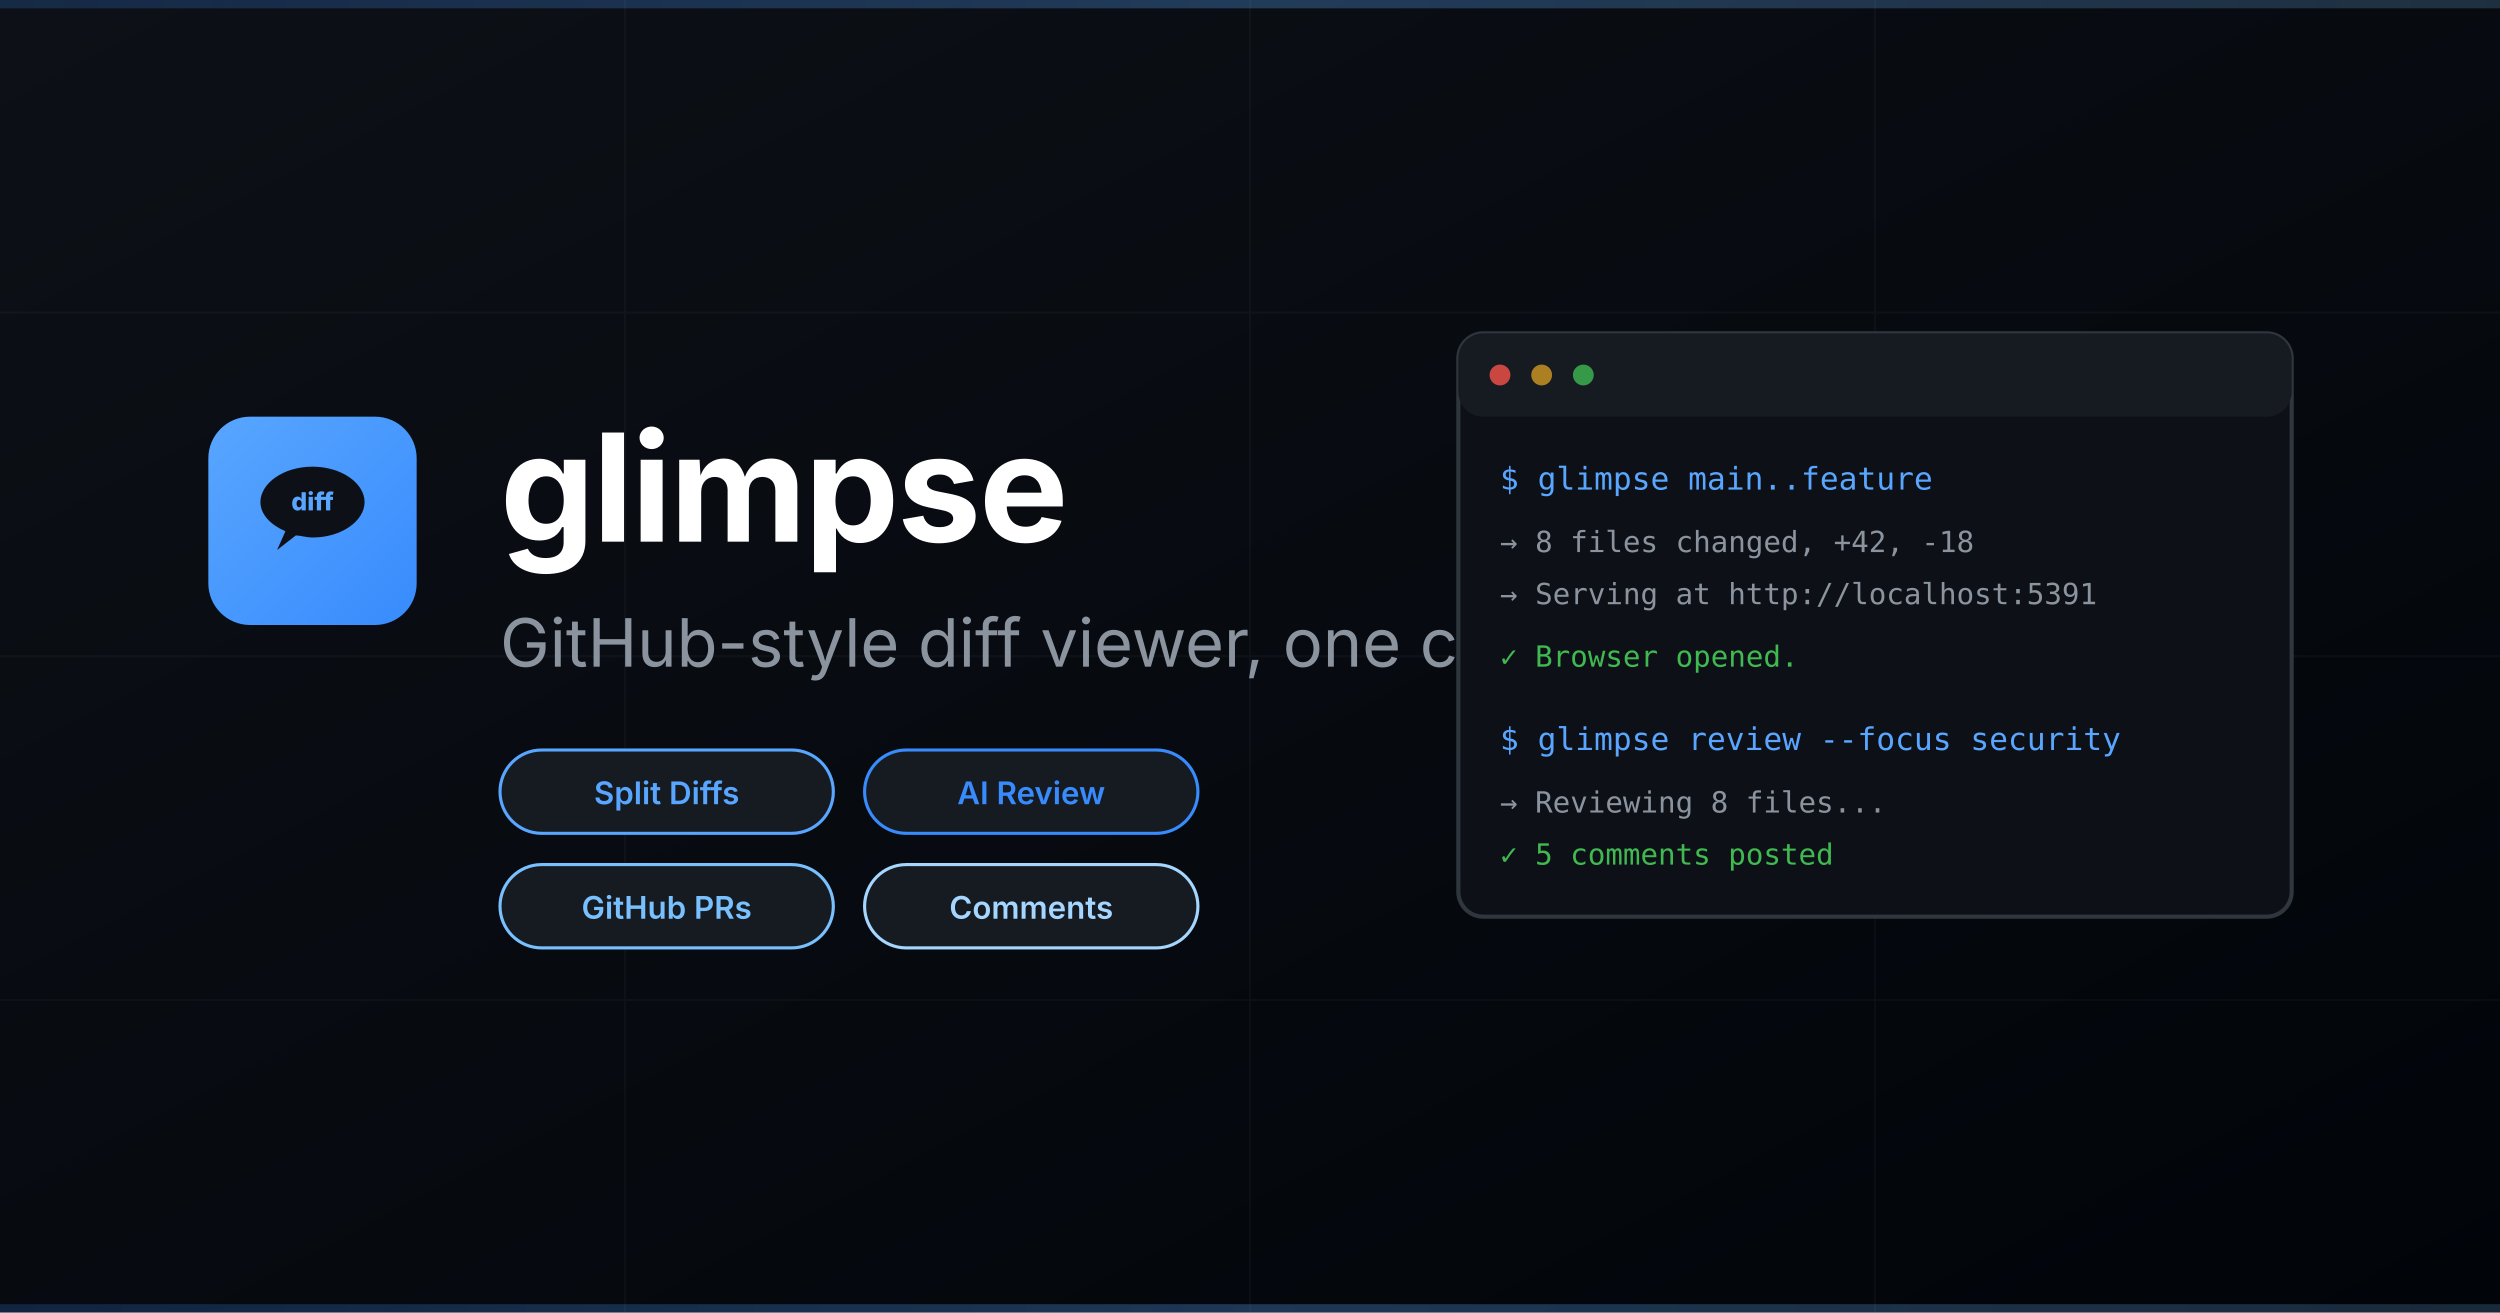
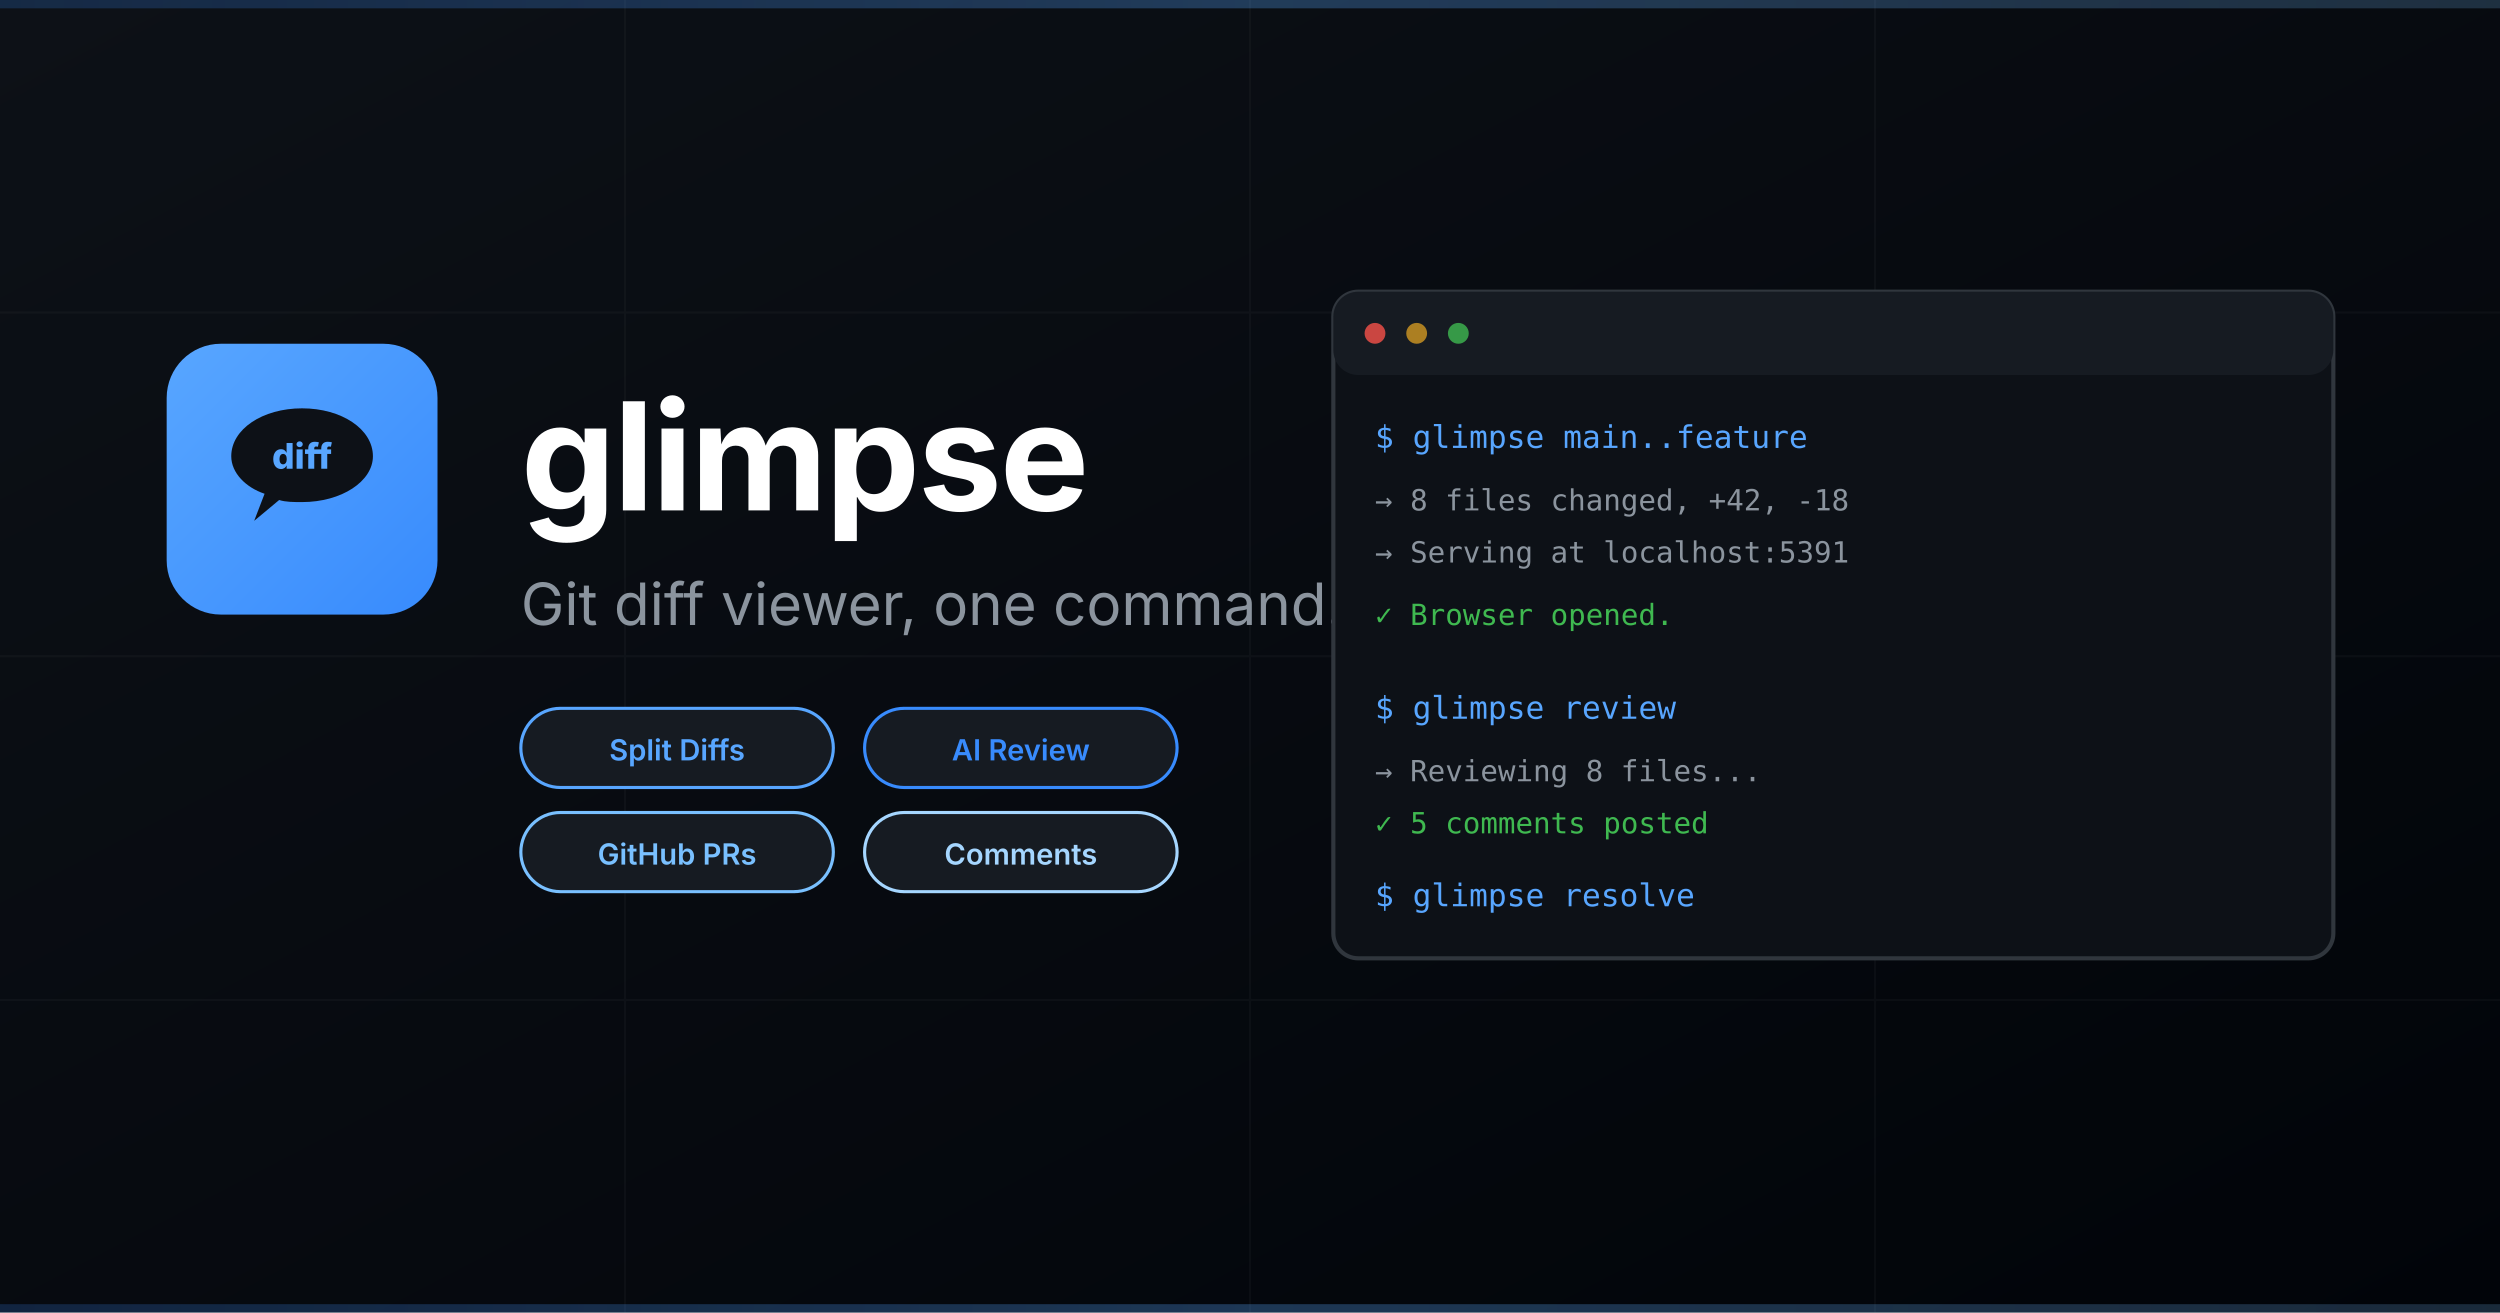
<svg xmlns="http://www.w3.org/2000/svg" viewBox="0 0 1200 630">
  <defs>
    <linearGradient id="bgGradient" x1="0%" y1="0%" x2="100%" y2="100%">
      <stop offset="0%" style="stop-color:#0d1117;stop-opacity:1" />
      <stop offset="100%" style="stop-color:#010409;stop-opacity:1" />
    </linearGradient>
    <linearGradient id="logoGradient" x1="0%" y1="0%" x2="100%" y2="100%">
      <stop offset="0%" style="stop-color:#58a6ff;stop-opacity:1" />
      <stop offset="100%" style="stop-color:#388bfd;stop-opacity:1" />
    </linearGradient>
    <linearGradient id="accentGradient" x1="0%" y1="0%" x2="100%" y2="0%">
      <stop offset="0%" style="stop-color:#388bfd;stop-opacity:0.2" />
      <stop offset="50%" style="stop-color:#58a6ff;stop-opacity:0.3" />
      <stop offset="100%" style="stop-color:#79c0ff;stop-opacity:0.2" />
    </linearGradient>
  </defs>
  <rect width="1200" height="630" fill="url(#bgGradient)" />
  <g opacity="0.03">
    <line x1="0" y1="150" x2="1200" y2="150" stroke="#fff" stroke-width="1" />
    <line x1="0" y1="315" x2="1200" y2="315" stroke="#fff" stroke-width="1" />
    <line x1="0" y1="480" x2="1200" y2="480" stroke="#fff" stroke-width="1" />
    <line x1="300" y1="0" x2="300" y2="630" stroke="#fff" stroke-width="1" />
    <line x1="600" y1="0" x2="600" y2="630" stroke="#fff" stroke-width="1" />
    <line x1="900" y1="0" x2="900" y2="630" stroke="#fff" stroke-width="1" />
  </g>
  <rect width="1200" height="4" fill="url(#accentGradient)" />
-   <g transform="translate(100, 200)">
-     <rect width="100" height="100" rx="20" fill="url(#logoGradient)" />
-     <g transform="translate(50, 42)">
-       <path d="M0 -18C-14 -18 -25 -10 -25 -1C-25 5 -20 10 -13 13L-17 22L-8 15C-6 15 -3 16 0 16C14 16 25 8 25 -1C25 -10 14 -18 0 -18Z" fill="#0d1117" />
-       <text x="0" y="3" text-anchor="middle" font-family="-apple-system,BlinkMacSystemFont,sans-serif" font-weight="800" font-size="12" fill="#58a6ff">diff</text>
+   <g transform="translate(80, 165)">
+     <rect width="130" height="130" rx="26" fill="url(#logoGradient)" />
+     <g transform="translate(65, 55)">
+       <path d="M0 -24C-19 -24 -34 -14 -34 -1C-34 7 -27 14 -18 17L-23 30L-11 20C-8 21 -4 21 0 21C19 21 34 11 34 -1C34 -14 19 -24 0 -24Z" fill="#0d1117" />
+       <text x="0" y="5" text-anchor="middle" font-family="-apple-system,BlinkMacSystemFont,sans-serif" font-weight="800" font-size="17" fill="#58a6ff">diff</text>
    </g>
  </g>
-   <text x="240" y="260" font-family="-apple-system, BlinkMacSystemFont, 'Segoe UI', sans-serif" font-size="72" font-weight="700" fill="white" letter-spacing="-1">
+   <text x="250" y="245" font-family="-apple-system, BlinkMacSystemFont, 'Segoe UI', sans-serif" font-size="72" font-weight="700" fill="white" letter-spacing="-1">
    glimpse
  </text>
-   <text x="240" y="320" font-family="-apple-system, BlinkMacSystemFont, 'Segoe UI', sans-serif" font-size="32" font-weight="400" fill="#8b949e" letter-spacing="0">
-     GitHub-style diff viewer, one command.
+   <text x="250" y="300" font-family="-apple-system, BlinkMacSystemFont, 'Segoe UI', sans-serif" font-size="28" font-weight="400" fill="#8b949e" letter-spacing="0">
+     Git diff viewer, one command.
  </text>
-   <g transform="translate(240, 360)">
-     <rect x="0" y="0" width="160" height="40" rx="20" fill="#161b22" stroke="#58a6ff" stroke-width="1.5" />
-     <text x="80" y="26" font-family="-apple-system, BlinkMacSystemFont, sans-serif" font-size="15" font-weight="600" fill="#58a6ff" text-anchor="middle">
+   <g transform="translate(250, 340)">
+     <rect x="0" y="0" width="150" height="38" rx="19" fill="#161b22" stroke="#58a6ff" stroke-width="1.5" />
+     <text x="75" y="25" font-family="-apple-system, BlinkMacSystemFont, sans-serif" font-size="14" font-weight="600" fill="#58a6ff" text-anchor="middle">
      Split Diffs
    </text>
-     <rect x="175" y="0" width="160" height="40" rx="20" fill="#161b22" stroke="#388bfd" stroke-width="1.5" />
-     <text x="255" y="26" font-family="-apple-system, BlinkMacSystemFont, sans-serif" font-size="15" font-weight="600" fill="#388bfd" text-anchor="middle">
+     <rect x="165" y="0" width="150" height="38" rx="19" fill="#161b22" stroke="#388bfd" stroke-width="1.5" />
+     <text x="240" y="25" font-family="-apple-system, BlinkMacSystemFont, sans-serif" font-size="14" font-weight="600" fill="#388bfd" text-anchor="middle">
      AI Review
    </text>
-     <rect x="0" y="55" width="160" height="40" rx="20" fill="#161b22" stroke="#79c0ff" stroke-width="1.5" />
-     <text x="80" y="81" font-family="-apple-system, BlinkMacSystemFont, sans-serif" font-size="15" font-weight="600" fill="#79c0ff" text-anchor="middle">
+     <rect x="0" y="50" width="150" height="38" rx="19" fill="#161b22" stroke="#79c0ff" stroke-width="1.5" />
+     <text x="75" y="75" font-family="-apple-system, BlinkMacSystemFont, sans-serif" font-size="14" font-weight="600" fill="#79c0ff" text-anchor="middle">
      GitHub PRs
    </text>
-     <rect x="175" y="55" width="160" height="40" rx="20" fill="#161b22" stroke="#a5d6ff" stroke-width="1.5" />
-     <text x="255" y="81" font-family="-apple-system, BlinkMacSystemFont, sans-serif" font-size="15" font-weight="600" fill="#a5d6ff" text-anchor="middle">
+     <rect x="165" y="50" width="150" height="38" rx="19" fill="#161b22" stroke="#a5d6ff" stroke-width="1.5" />
+     <text x="240" y="75" font-family="-apple-system, BlinkMacSystemFont, sans-serif" font-size="14" font-weight="600" fill="#a5d6ff" text-anchor="middle">
      Comments
    </text>
  </g>
-   <g transform="translate(700, 160)">
-     <rect width="400" height="280" rx="12" fill="#0d1117" stroke="#30363d" stroke-width="2" />
-     <rect width="400" height="40" rx="12" fill="#161b22" />
+   <g transform="translate(640, 140)">
+     <rect width="480" height="320" rx="12" fill="#0d1117" stroke="#30363d" stroke-width="2" />
+     <rect width="480" height="40" rx="12" fill="#161b22" />
    <circle cx="20" cy="20" r="5" fill="#f85149" opacity="0.8" />
    <circle cx="40" cy="20" r="5" fill="#d29922" opacity="0.8" />
    <circle cx="60" cy="20" r="5" fill="#3fb950" opacity="0.8" />
    <text x="20" y="75" font-family="'SF Mono', Monaco, monospace" font-size="15" fill="#58a6ff" font-weight="500">$ glimpse main..feature</text>
    <text x="20" y="105" font-family="'SF Mono', Monaco, monospace" font-size="14" fill="#8b949e">→ 8 files changed, +42, -18</text>
-     <text x="20" y="130" font-family="'SF Mono', Monaco, monospace" font-size="14" fill="#8b949e">→ Serving at http://localhost:5391</text>
+     <text x="20" y="130" font-family="'SF Mono', Monaco, monospace" font-size="14" fill="#8b949e">→ Serving at localhost:5391</text>
    <text x="20" y="160" font-family="'SF Mono', Monaco, monospace" font-size="14" fill="#3fb950">✓ Browser opened.</text>
-     <text x="20" y="200" font-family="'SF Mono', Monaco, monospace" font-size="15" fill="#58a6ff" font-weight="500">$ glimpse review --focus security</text>
-     <text x="20" y="230" font-family="'SF Mono', Monaco, monospace" font-size="14" fill="#8b949e">→ Reviewing 8 files...</text>
-     <text x="20" y="255" font-family="'SF Mono', Monaco, monospace" font-size="14" fill="#3fb950">✓ 5 comments posted</text>
+     <text x="20" y="205" font-family="'SF Mono', Monaco, monospace" font-size="15" fill="#58a6ff" font-weight="500">$ glimpse review</text>
+     <text x="20" y="235" font-family="'SF Mono', Monaco, monospace" font-size="14" fill="#8b949e">→ Reviewing 8 files...</text>
+     <text x="20" y="260" font-family="'SF Mono', Monaco, monospace" font-size="14" fill="#3fb950">✓ 5 comments posted</text>
+     <text x="20" y="295" font-family="'SF Mono', Monaco, monospace" font-size="15" fill="#58a6ff" font-weight="500">$ glimpse resolve</text>
  </g>
  <rect y="626" width="1200" height="4" fill="url(#accentGradient)" />
</svg>
